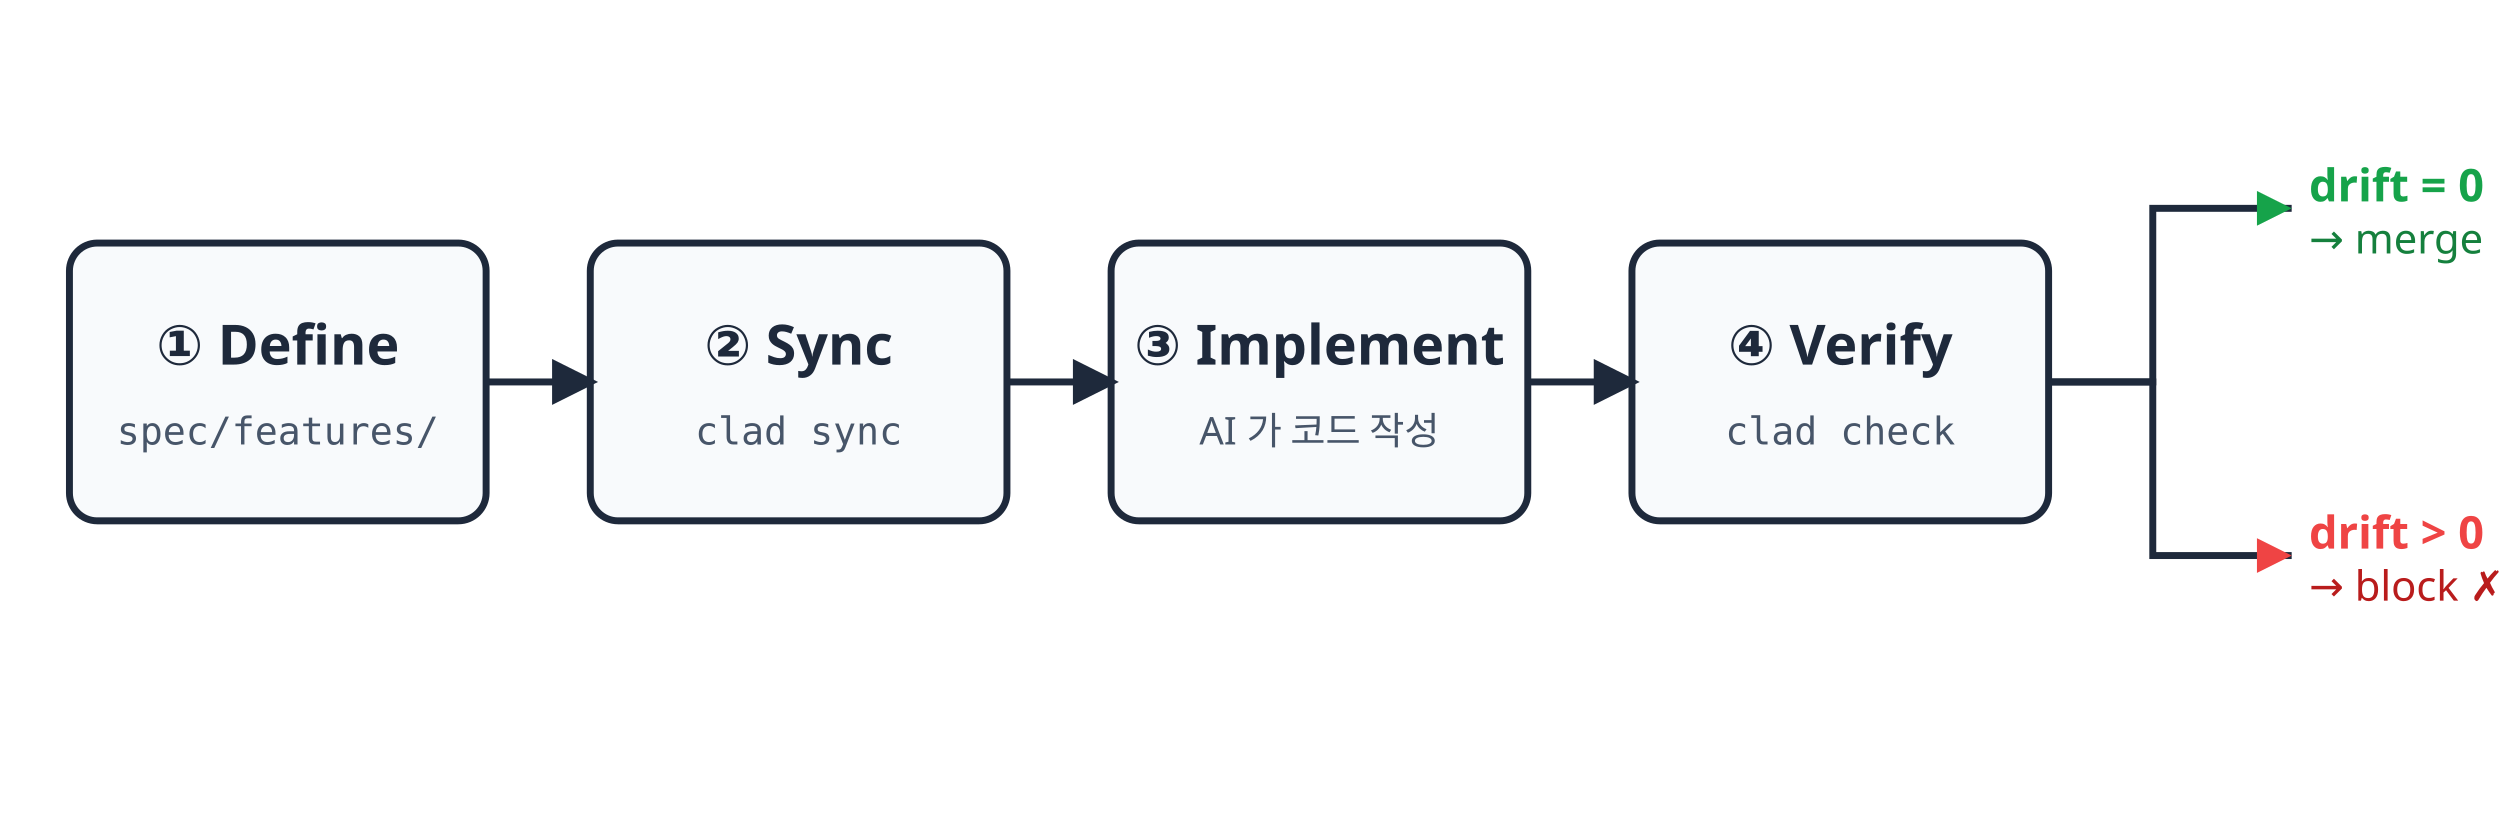
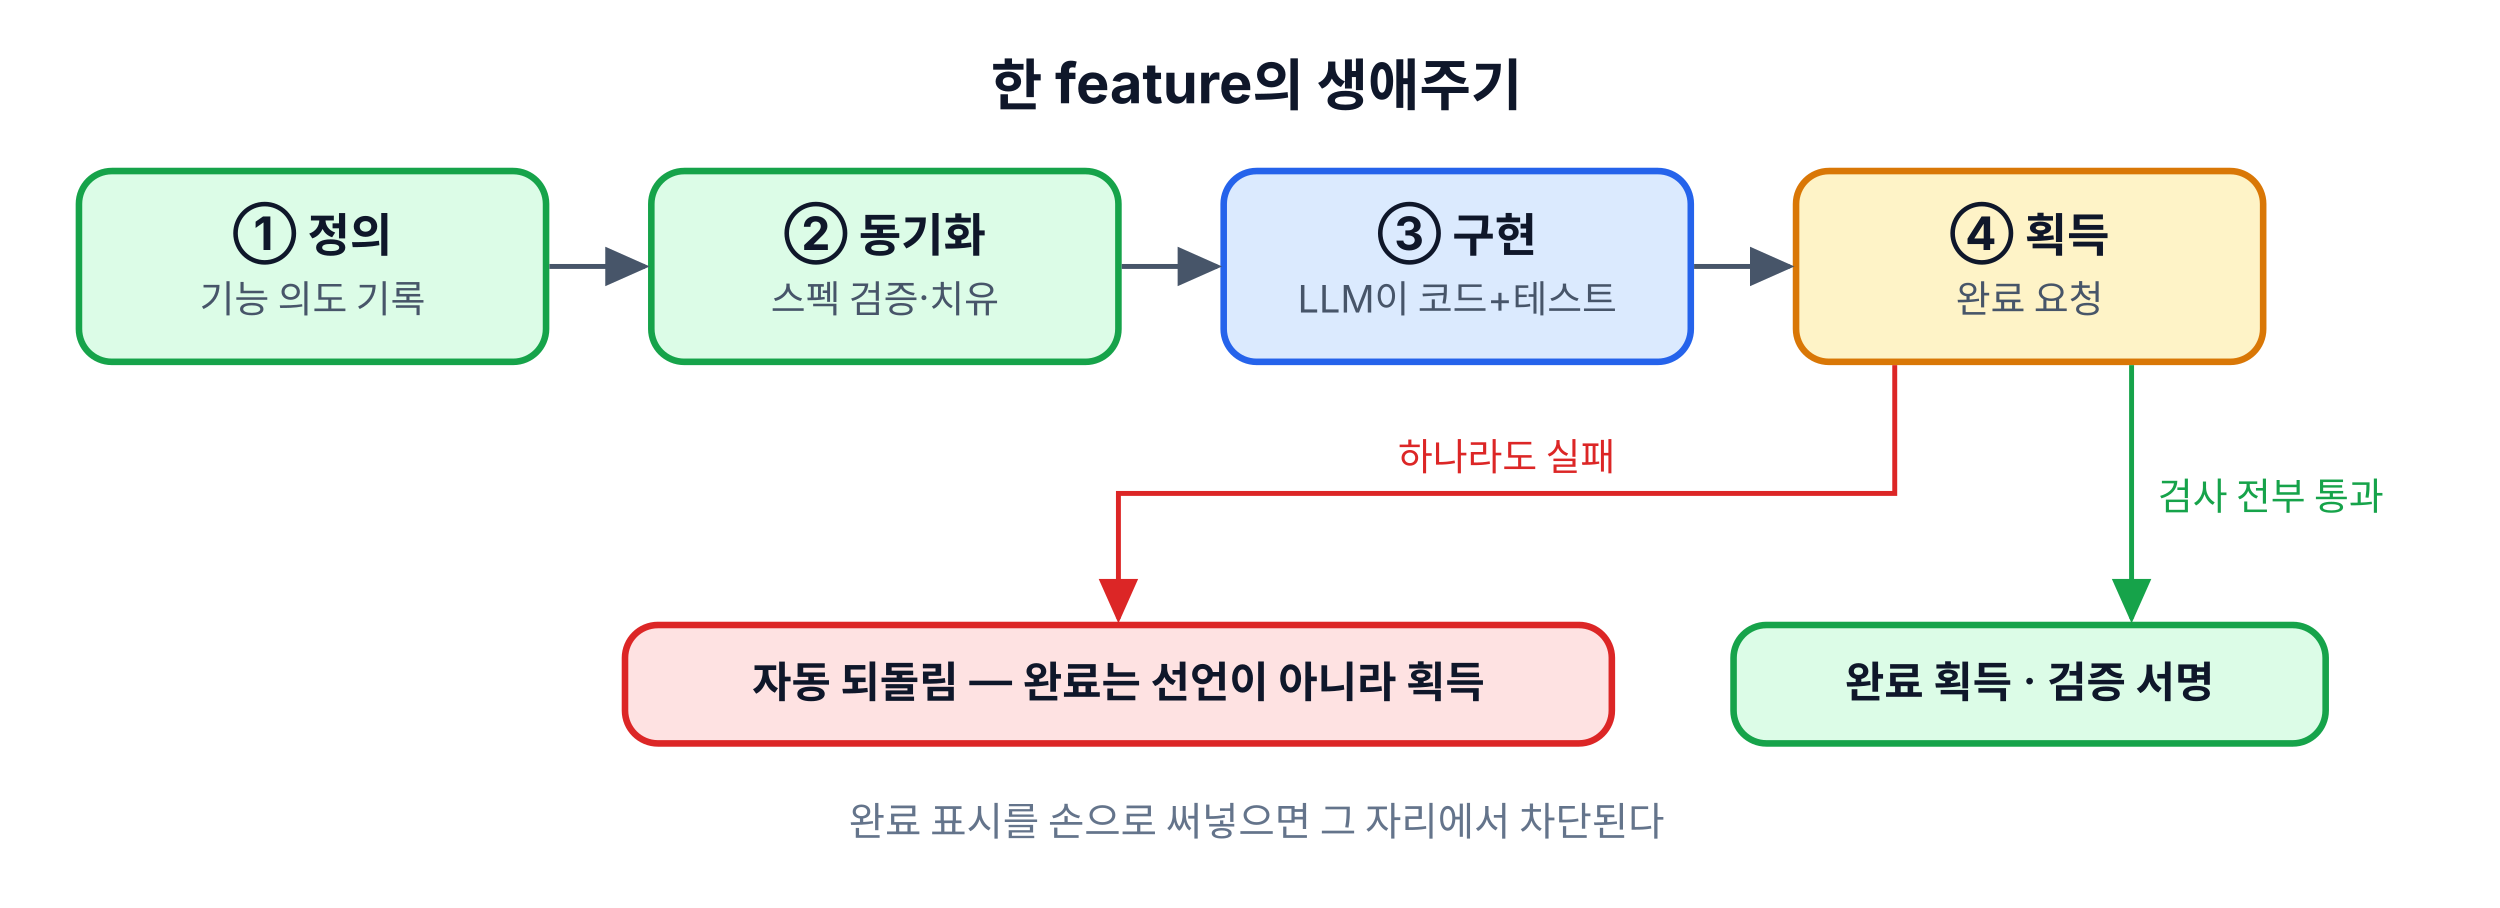
- <svg xmlns="http://www.w3.org/2000/svg" width="720" height="240" viewBox="0 0 720 240" role="img" aria-labelledby="workflow-title">
-   <g font-family="sans-serif">
-     <rect x="20" y="70" width="120" height="80" rx="8" fill="#f8fafc" stroke="#1e293b" stroke-width="2" />
-     <text x="80" y="105" font-size="16" font-weight="700" fill="#1e293b" text-anchor="middle">① Define</text>
-     <text x="80" y="128" font-size="11" font-family="monospace" fill="#475569" text-anchor="middle">spec/features/</text>
-     <rect x="170" y="70" width="120" height="80" rx="8" fill="#f8fafc" stroke="#1e293b" stroke-width="2" />
-     <text x="230" y="105" font-size="16" font-weight="700" fill="#1e293b" text-anchor="middle">② Sync</text>
-     <text x="230" y="128" font-size="11" font-family="monospace" fill="#475569" text-anchor="middle">clad sync</text>
-     <rect x="320" y="70" width="120" height="80" rx="8" fill="#f8fafc" stroke="#1e293b" stroke-width="2" />
-     <text x="380" y="105" font-size="16" font-weight="700" fill="#1e293b" text-anchor="middle">③ Implement</text>
-     <text x="380" y="128" font-size="11" fill="#475569" text-anchor="middle">AI 가 코드 작성</text>
-     <rect x="470" y="70" width="120" height="80" rx="8" fill="#f8fafc" stroke="#1e293b" stroke-width="2" />
-     <text x="530" y="105" font-size="16" font-weight="700" fill="#1e293b" text-anchor="middle">④ Verify</text>
-     <text x="530" y="128" font-size="11" font-family="monospace" fill="#475569" text-anchor="middle">clad check</text>
-   </g>
-   <g stroke="#1e293b" stroke-width="2" fill="#1e293b">
-     <line x1="140" y1="110" x2="165" y2="110" />
-     <polygon points="160,105 170,110 160,115" />
-     <line x1="290" y1="110" x2="315" y2="110" />
-     <polygon points="310,105 320,110 310,115" />
-     <line x1="440" y1="110" x2="465" y2="110" />
-     <polygon points="460,105 470,110 460,115" />
-   </g>
-   <g stroke="#1e293b" stroke-width="2" fill="none">
-     <path d="M 590 110 L 620 110 L 620 60 L 660 60" />
-     <path d="M 590 110 L 620 110 L 620 160 L 660 160" />
-   </g>
-   <polygon points="650,55 660,60 650,65" fill="#16a34a" />
-   <polygon points="650,155 660,160 650,165" fill="#ef4444" />
-   <text x="665" y="58" font-family="sans-serif" font-size="13" font-weight="700" fill="#16a34a">drift = 0</text>
-   <text x="665" y="73" font-family="sans-serif" font-size="12" fill="#15803d">→ merge ✓</text>
-   <text x="665" y="158" font-family="sans-serif" font-size="13" font-weight="700" fill="#ef4444">drift &gt; 0</text>
-   <text x="665" y="173" font-family="sans-serif" font-size="12" fill="#b91c1c">→ block ✗</text>
+ <svg xmlns="http://www.w3.org/2000/svg" viewBox="0 0 760 276" width="760" height="276">
+   <defs>
+     <marker id="ah" markerWidth="10" markerHeight="8" refX="8" refY="4" orient="auto">
+       <path d="M0,0 L9,4 L0,8 z" fill="#475569" />
+     </marker>
+     <marker id="ah-green" markerWidth="10" markerHeight="8" refX="8" refY="4" orient="auto">
+       <path d="M0,0 L9,4 L0,8 z" fill="#16a34a" />
+     </marker>
+     <marker id="ah-red" markerWidth="10" markerHeight="8" refX="8" refY="4" orient="auto">
+       <path d="M0,0 L9,4 L0,8 z" fill="#dc2626" />
+     </marker>
+   </defs>
+   <text x="382" y="32" text-anchor="middle" font-family="-apple-system, 'Apple SD Gothic Neo', 'Noto Sans KR', sans-serif" font-size="17" font-weight="700" fill="#0f172a">한 feature의 생애주기</text>
+   <rect x="24" y="52" width="142" height="58" rx="10" fill="#dcfce7" stroke="#16a34a" stroke-width="2" />
+   <text x="95" y="76" text-anchor="middle" font-family="-apple-system, 'Apple SD Gothic Neo', 'Noto Sans KR', sans-serif" font-size="14" font-weight="700" fill="#0f172a">① 정의</text>
+   <text x="95" y="95" text-anchor="middle" font-family="-apple-system, 'Apple SD Gothic Neo', 'Noto Sans KR', sans-serif" font-size="11.5" fill="#475569">기능 의도 기록</text>
+   <rect x="198" y="52" width="142" height="58" rx="10" fill="#dcfce7" stroke="#16a34a" stroke-width="2" />
+   <text x="269" y="76" text-anchor="middle" font-family="-apple-system, 'Apple SD Gothic Neo', 'Noto Sans KR', sans-serif" font-size="14" font-weight="700" fill="#0f172a">② 동기화</text>
+   <text x="269" y="95" text-anchor="middle" font-family="-apple-system, 'Apple SD Gothic Neo', 'Noto Sans KR', sans-serif" font-size="11.5" fill="#475569">스펙 검증·치유</text>
+   <rect x="372" y="52" width="142" height="58" rx="10" fill="#dbeafe" stroke="#2563eb" stroke-width="2" />
+   <text x="443" y="76" text-anchor="middle" font-family="-apple-system, 'Apple SD Gothic Neo', 'Noto Sans KR', sans-serif" font-size="14" font-weight="700" fill="#0f172a">③ 구현</text>
+   <text x="443" y="95" text-anchor="middle" font-family="-apple-system, 'Apple SD Gothic Neo', 'Noto Sans KR', sans-serif" font-size="11.5" fill="#475569">LLM이 코드+테스트</text>
+   <rect x="546" y="52" width="142" height="58" rx="10" fill="#fef3c7" stroke="#d97706" stroke-width="2" />
+   <text x="617" y="76" text-anchor="middle" font-family="-apple-system, 'Apple SD Gothic Neo', 'Noto Sans KR', sans-serif" font-size="14" font-weight="700" fill="#0f172a">④ 획득</text>
+   <text x="617" y="95" text-anchor="middle" font-family="-apple-system, 'Apple SD Gothic Neo', 'Noto Sans KR', sans-serif" font-size="11.5" fill="#475569">완료 요청</text>
+   <line x1="167" y1="81" x2="196" y2="81" stroke="#475569" stroke-width="1.5" marker-end="url(#ah)" />
+   <line x1="341" y1="81" x2="370" y2="81" stroke="#475569" stroke-width="1.5" marker-end="url(#ah)" />
+   <line x1="515" y1="81" x2="544" y2="81" stroke="#475569" stroke-width="1.5" marker-end="url(#ah)" />
+   <line x1="648" y1="111" x2="648" y2="188" stroke="#16a34a" stroke-width="1.5" marker-end="url(#ah-green)" />
+   <text x="656" y="155" text-anchor="start" font-family="-apple-system, 'Apple SD Gothic Neo', 'Noto Sans KR', sans-serif" font-size="11.5" fill="#16a34a">검사 전부 통과</text>
+   <rect x="527" y="190" width="180" height="36" rx="10" fill="#dcfce7" stroke="#16a34a" stroke-width="2" />
+   <text x="617" y="212" text-anchor="middle" font-family="-apple-system, 'Apple SD Gothic Neo', 'Noto Sans KR', sans-serif" font-size="13" font-weight="600" fill="#0f172a">완료 획득 · 검증 서명</text>
+   <path d="M 576,111 L 576,150 L 340,150 L 340,188" fill="none" stroke="#dc2626" stroke-width="1.5" marker-end="url(#ah-red)" />
+   <text x="458" y="143" text-anchor="middle" font-family="-apple-system, 'Apple SD Gothic Neo', 'Noto Sans KR', sans-serif" font-size="11.5" fill="#dc2626">하나라도 실패</text>
+   <rect x="190" y="190" width="300" height="36" rx="10" fill="#fee2e2" stroke="#dc2626" stroke-width="2" />
+   <text x="340" y="212" text-anchor="middle" font-family="-apple-system, 'Apple SD Gothic Neo', 'Noto Sans KR', sans-serif" font-size="13" font-weight="600" fill="#0f172a">자동 되돌림 — 완료는 선언이 아니라 획득</text>
+   <text x="382" y="254" text-anchor="middle" font-family="-apple-system, 'Apple SD Gothic Neo', 'Noto Sans KR', sans-serif" font-size="12" fill="#64748b">완료 표시를 손으로 써넣으면 그 자리에서 차단된다</text>
</svg>
